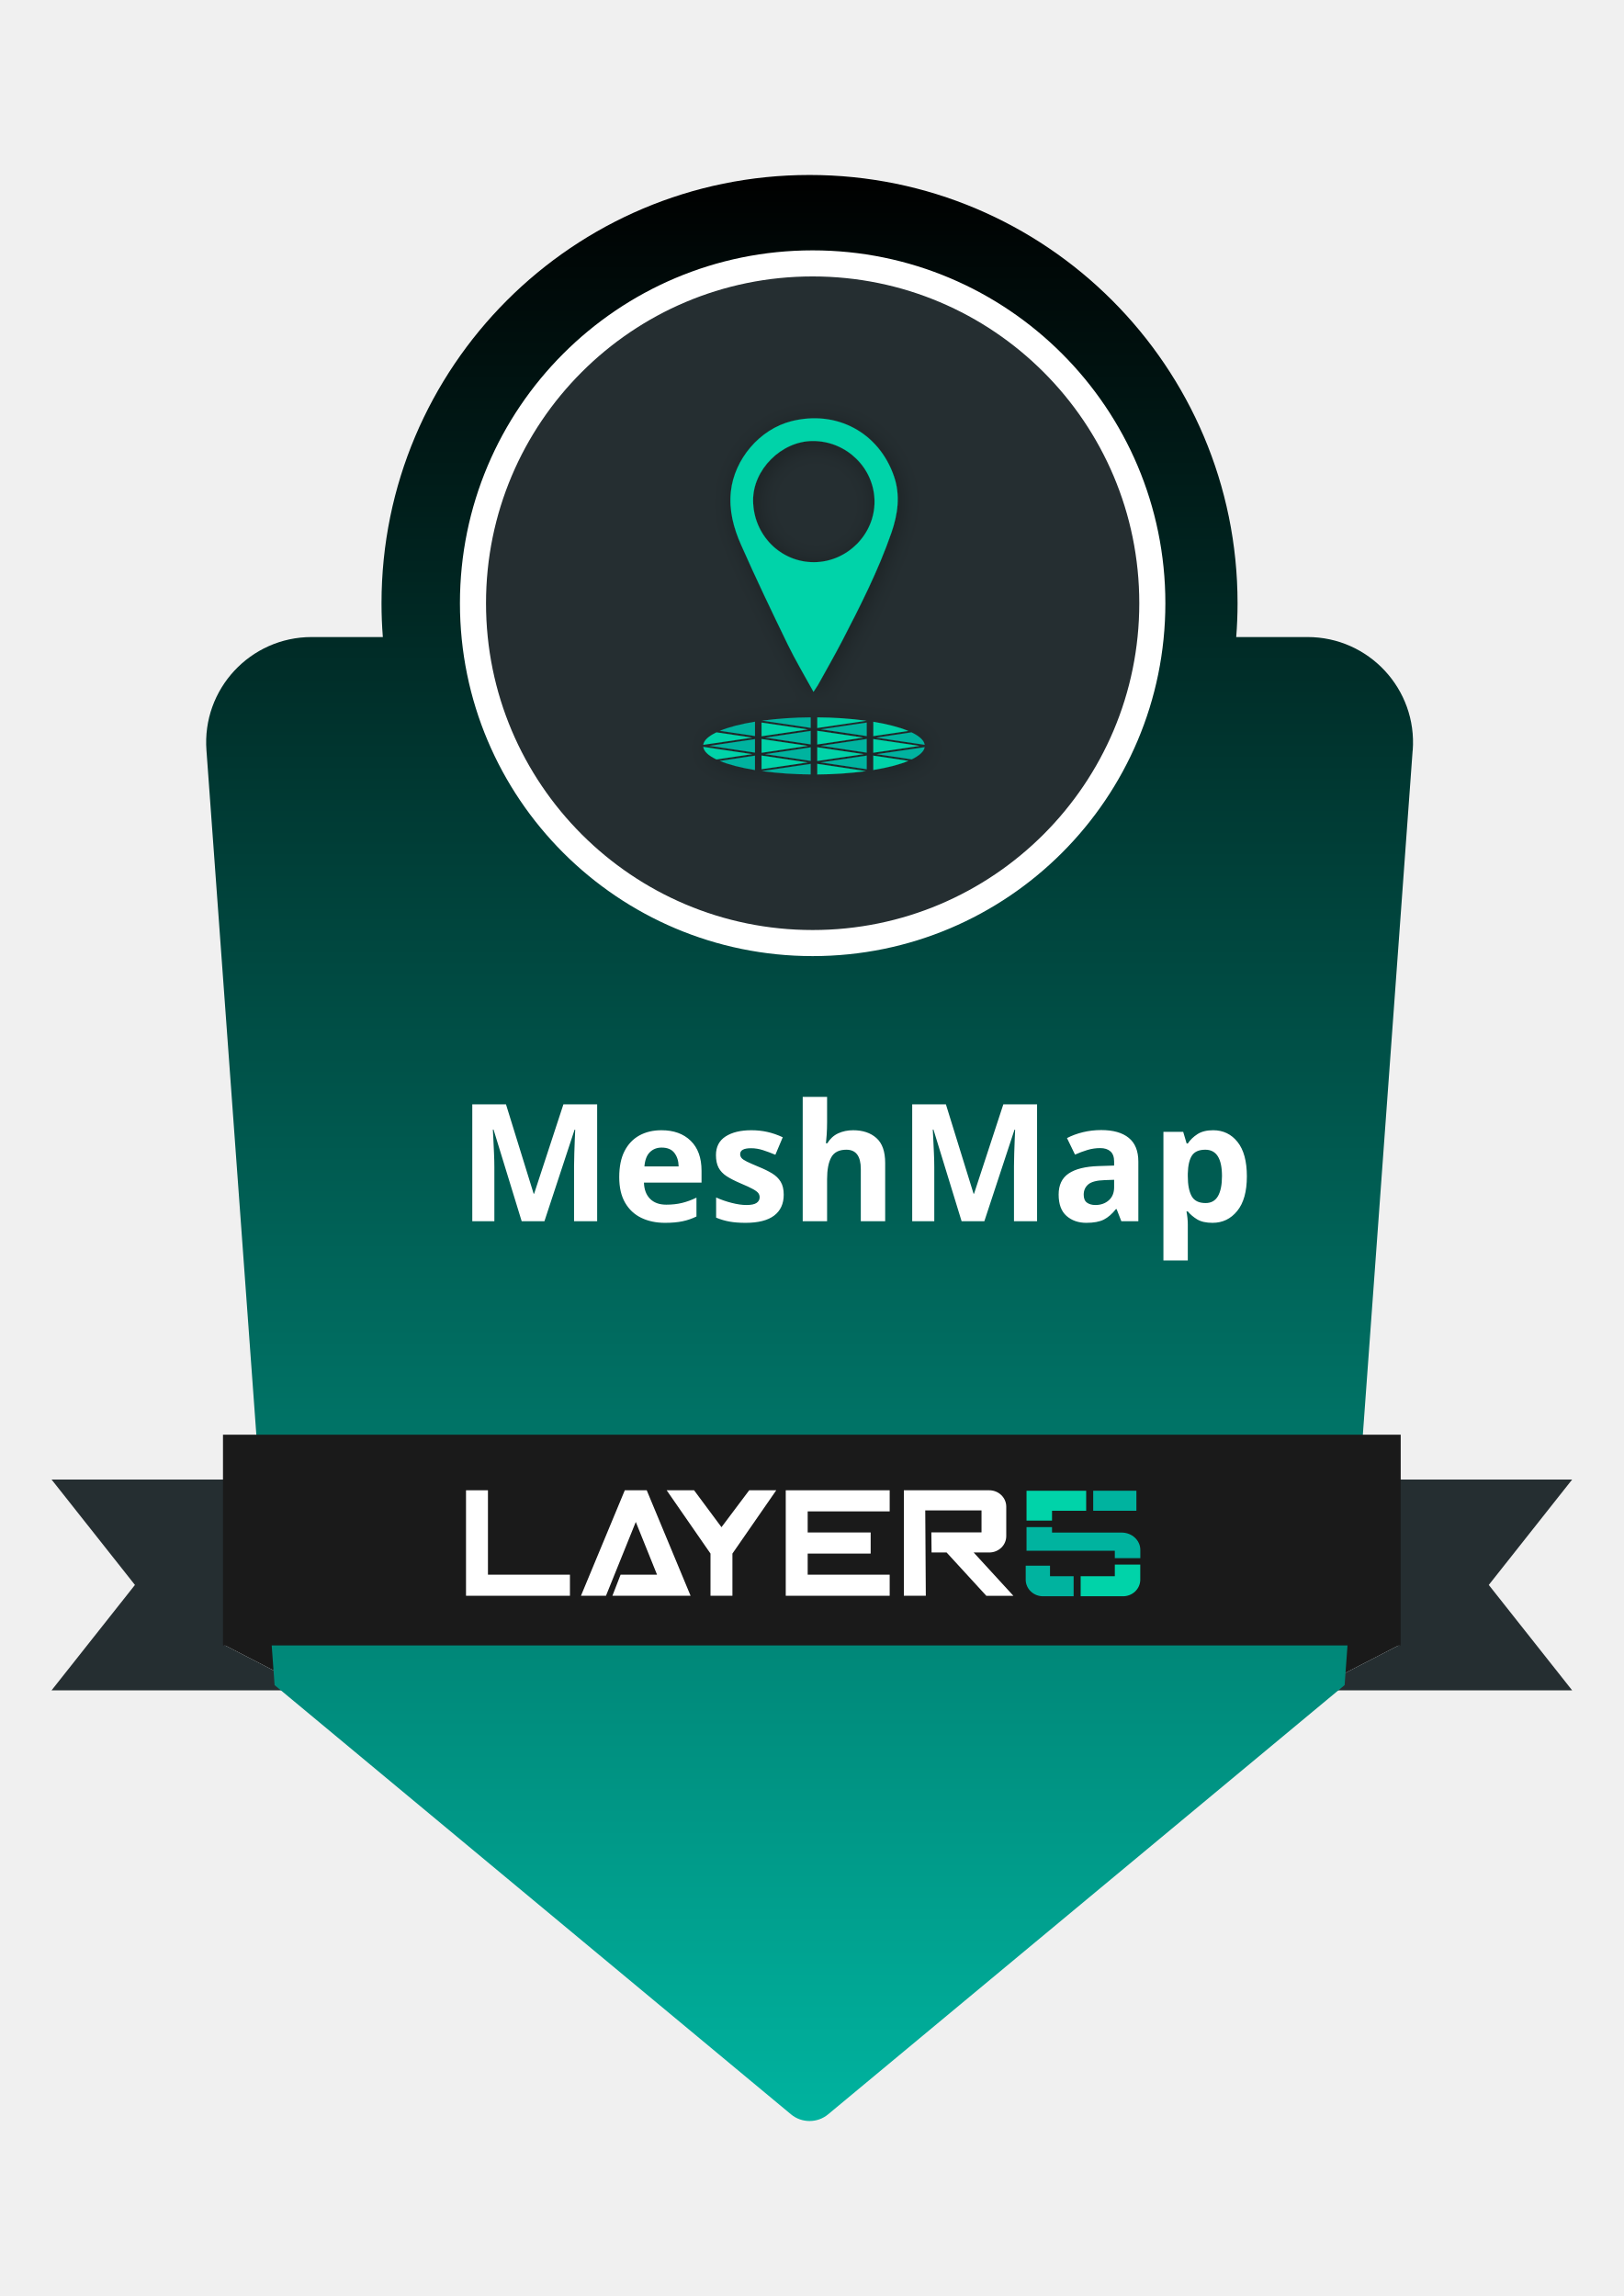
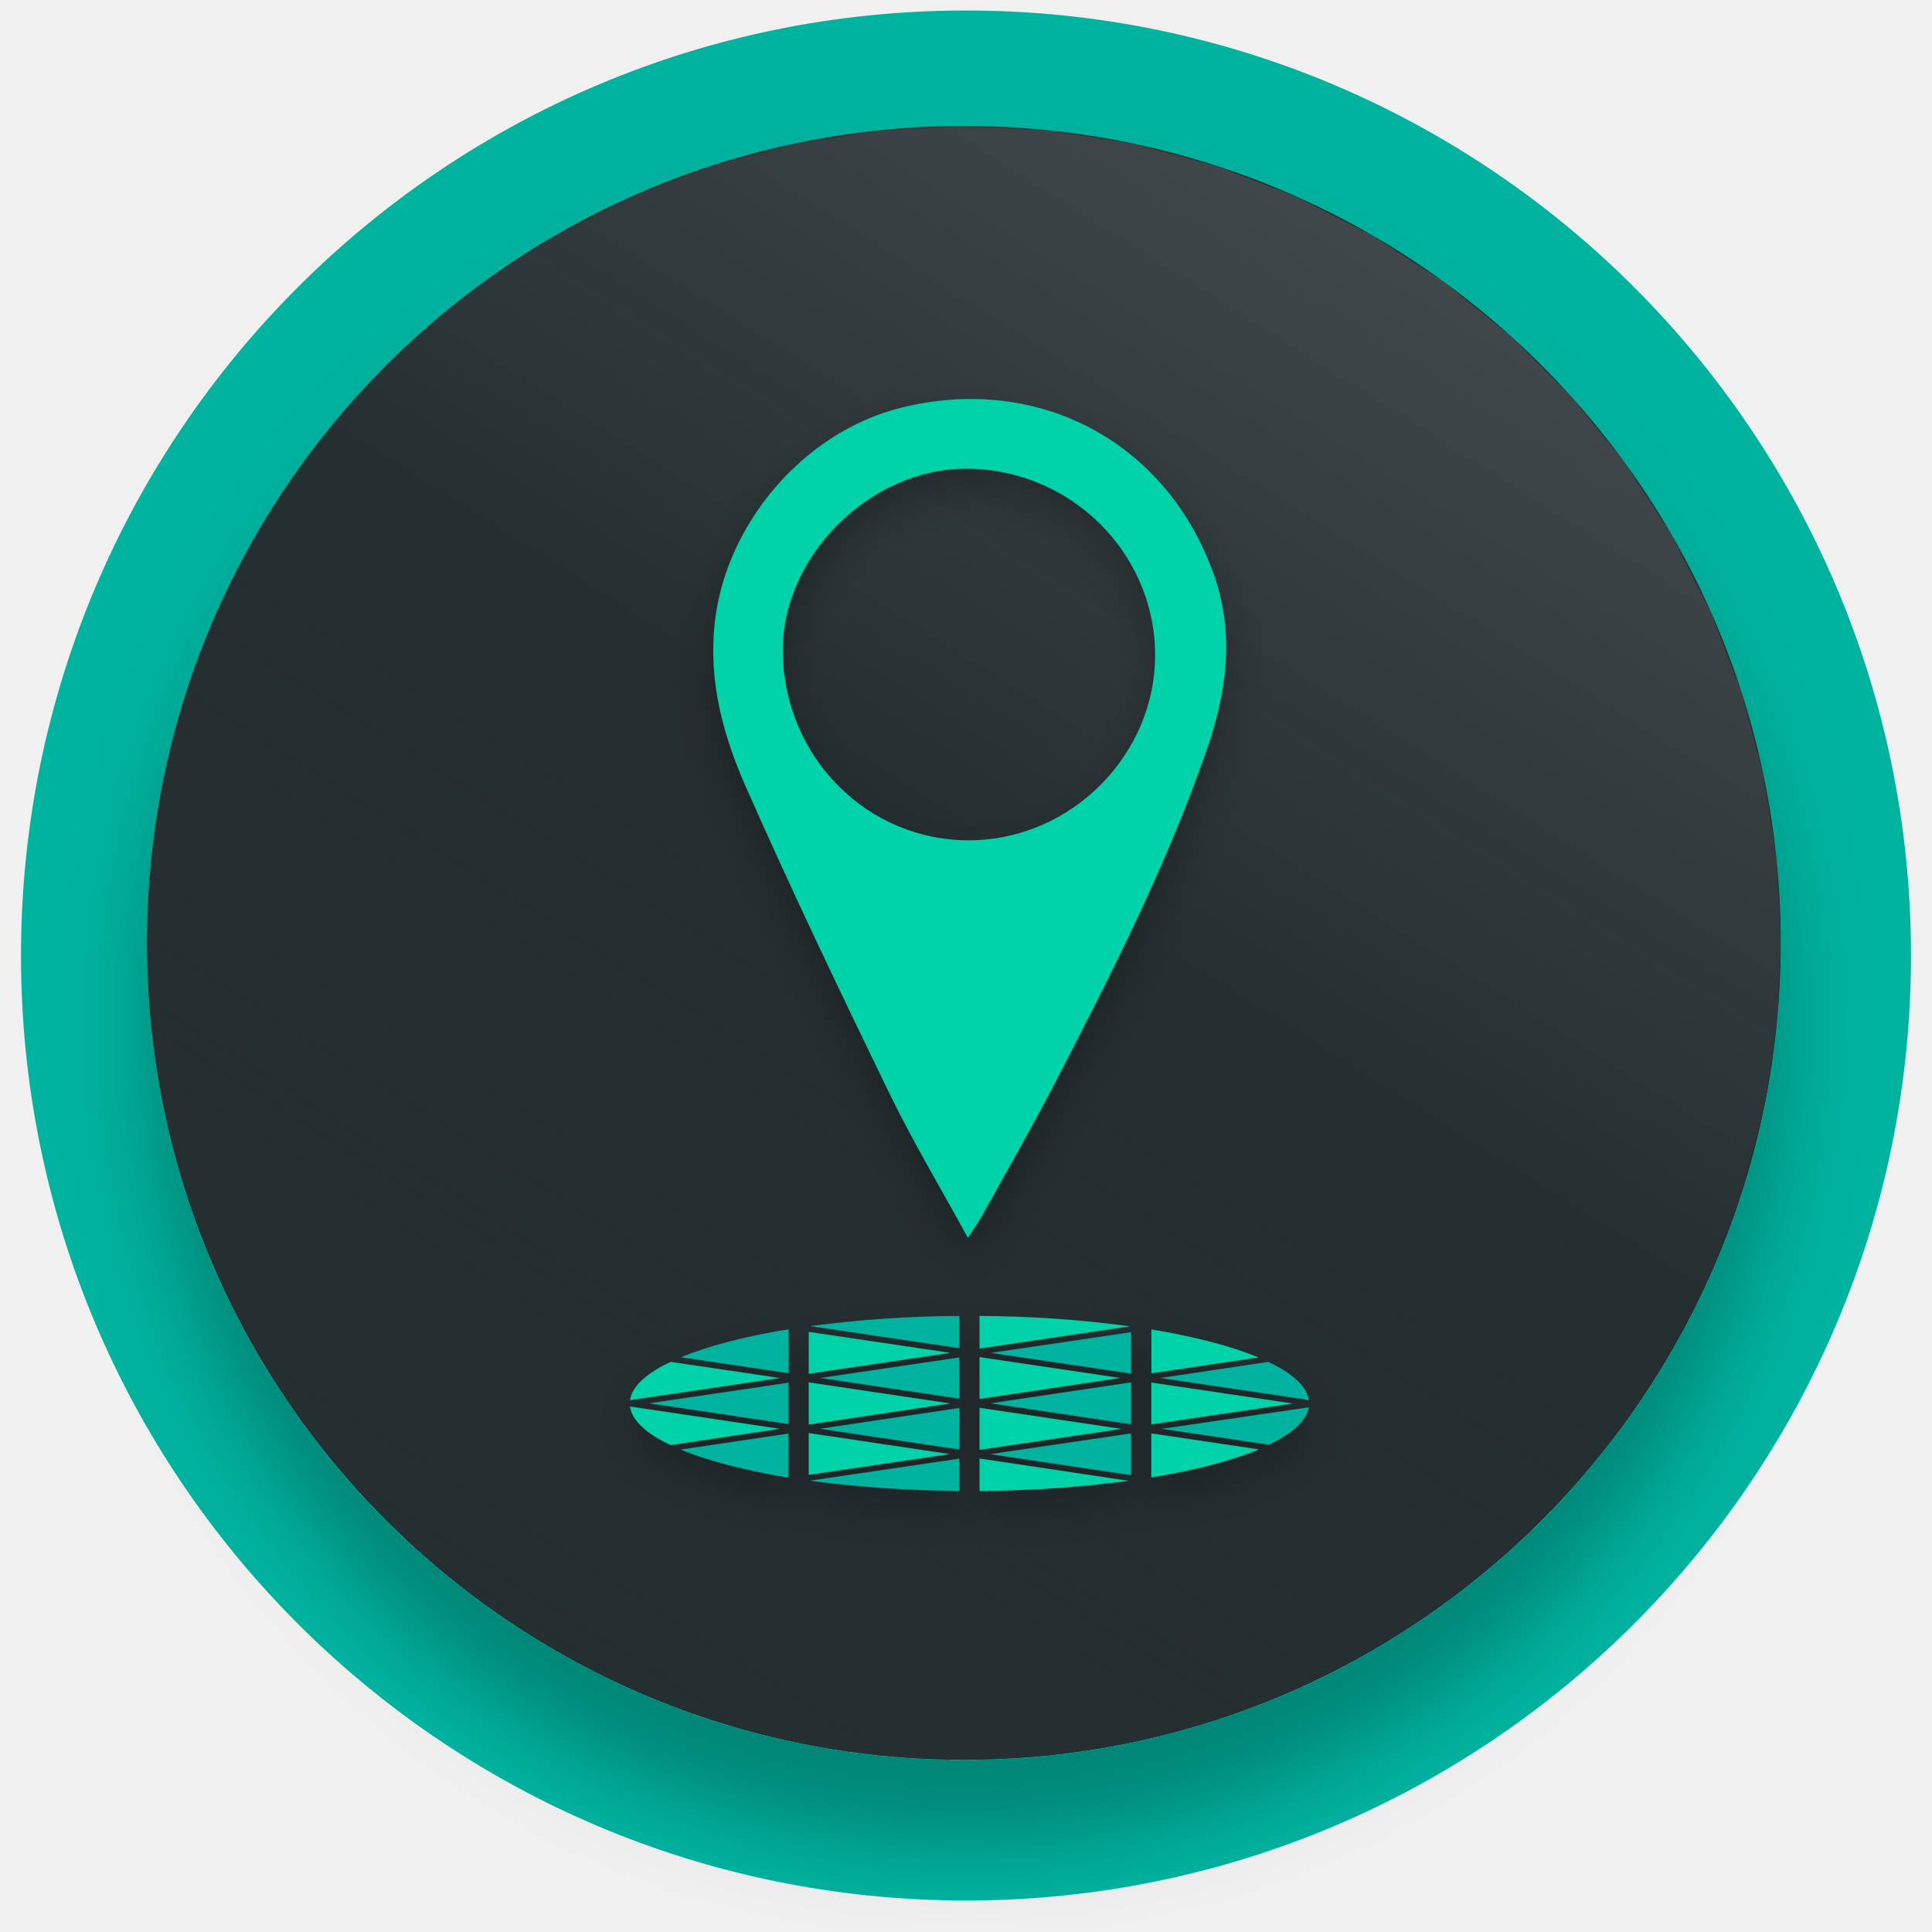
- <svg xmlns="http://www.w3.org/2000/svg" id="Layer_1" data-name="Layer 1" viewBox="0 0 595.28 841.89">
+ <svg xmlns="http://www.w3.org/2000/svg" width="90" height="90" viewBox="0 0 90 92" fill="none">
+   <circle cx="45" cy="45.5" r="45" fill="#00B39F" />
+   <g filter="url(#filter0_d_16047_38720)">
+     <circle cx="44.9" cy="44.9" r="38.9" fill="#252E31" />
+   </g>
+   <path d="M44.9 6L48.966 6.213L52.988 6.85L56.921 7.904L60.722 9.363L64.35 11.212L67.765 13.429L70.929 15.992L73.808 18.871L76.371 22.035L78.588 25.45L80.437 29.078L81.896 32.879L82.95 36.812L83.587 40.834L83.8 44.9L83.587 48.966L82.95 52.988L81.896 56.921L80.437 60.722L78.588 64.35L76.371 67.765L73.808 70.929L70.929 73.808L67.765 76.371L64.35 78.588L60.722 80.437L56.921 81.896L52.988 82.95L48.966 83.587L44.9 83.8L40.834 83.587L36.812 82.95L32.879 81.896L29.078 80.437L25.45 78.588L22.035 76.371L18.871 73.808L15.992 70.929L13.429 67.765L11.212 64.35L9.363 60.722L7.904 56.921L6.85 52.988L6.213 48.966L6 44.9L6.213 40.834L6.85 36.812L7.904 32.879L9.363 29.078L11.212 25.45L13.429 22.035L15.992 18.871L18.871 15.992L22.035 13.429L25.45 11.212L29.078 9.363L32.879 7.904L36.812 6.85L40.834 6.213L44.9 6Z" fill="url(#paint0_linear_16047_38720)" />
+   <g filter="url(#filter1_d_16047_38720)">
+     <path d="M45.645 64.625V66.616L52.34 65.618L45.645 64.625Z" fill="#00D3A9" />
+     <path d="M45.645 67.039V69.039L52.401 68.044L45.645 67.039Z" fill="#00D3A9" />
+     <path d="M44.682 66.602V64.641L38.07 65.618L44.682 66.602Z" fill="#00B39F" />
+     <path d="M31.419 69.028C32.716 69.566 34.473 70.023 36.549 70.364V68.266L31.419 69.028Z" fill="#00B39F" />
+     <path d="M44.682 69.025V67.047L38.054 68.037L44.682 69.025Z" fill="#00B39F" />
+     <path d="M37.511 70.232L44.224 69.242L37.511 68.242V70.232Z" fill="#00D3A9" />
+     <path d="M52.86 70.245V68.258L46.158 69.246L52.86 70.245Z" fill="#00B39F" />
+     <path d="M59.427 68.796C60.542 68.261 61.216 67.654 61.323 67.016L54.334 68.04L59.427 68.796Z" fill="#00B39F" />
+     <path d="M53.825 67.827L60.56 66.835L53.825 65.836V67.827Z" fill="#00D3A9" />
+     <path d="M52.86 65.411V63.438L46.189 64.423L52.86 65.411Z" fill="#00B39F" />
+     <path d="M52.86 67.821V65.828L46.174 66.825L52.86 67.821Z" fill="#00B39F" />
+     <path d="M37.511 65.828V67.836L44.248 66.831L37.511 65.828Z" fill="#00D3A9" />
+     <path d="M44.682 62.664C42.308 62.674 39.936 62.836 37.583 63.148L44.682 64.2V62.664Z" fill="#00B39F" />
+     <path d="M37.511 63.422V65.416L44.254 64.421L37.511 63.422Z" fill="#00D3A9" />
+     <path d="M36.556 63.297C34.482 63.635 32.722 64.091 31.425 64.632L36.556 65.391V63.297Z" fill="#00B39F" />
+     <path d="M52.816 63.157C50.438 62.839 48.043 62.675 45.645 62.664V64.216L52.816 63.157Z" fill="#00D3A9" />
+     <path d="M29 66.977C29.089 67.64 29.778 68.265 30.933 68.815L36.129 68.039L29 66.977Z" fill="#00D3A9" />
+     <path d="M30.933 64.852C29.782 65.393 29.095 66.013 29 66.674L36.135 65.619L30.933 64.852Z" fill="#00D3A9" />
+     <path d="M37.569 70.509C39.927 70.821 42.302 70.983 44.681 70.994V69.461L37.569 70.509Z" fill="#00B39F" />
+     <path d="M58.927 64.64C57.638 64.103 55.891 63.649 53.829 63.305V65.394L58.927 64.64Z" fill="#00D3A9" />
+     <path d="M53.825 70.355C55.899 70.015 57.655 69.556 58.945 69.019L53.825 68.258V70.355Z" fill="#00D3A9" />
+     <path d="M61.325 66.665C61.225 66.01 60.542 65.395 59.398 64.852L54.262 65.619L61.325 66.665Z" fill="#00B39F" />
+     <path d="M45.645 70.998C48.018 70.987 50.389 70.826 52.742 70.516L45.645 69.453V70.998Z" fill="#00D3A9" />
+     <path d="M36.549 67.813V65.844L29.917 66.825L36.549 67.813Z" fill="#00B39F" />
+     <path d="M45.093 58.944C43.759 56.517 42.447 54.317 41.33 52.018C38.989 47.199 36.676 42.361 34.514 37.461C33.437 35.028 32.736 32.458 33.033 29.693C33.534 24.967 37.248 20.589 41.878 19.424C48.453 17.77 54.631 21.057 56.841 27.473C57.789 30.23 57.406 32.987 56.464 35.706C54.561 41.196 51.934 46.364 49.269 51.509C48.136 53.697 46.899 55.833 45.713 57.991C45.553 58.248 45.382 58.488 45.093 58.944ZM45.208 40.014C50.041 39.972 54.053 35.915 54.006 31.11C53.958 26.247 49.909 22.303 44.977 22.318C40.398 22.331 36.227 26.509 36.275 31.034C36.326 36.056 40.304 40.055 45.208 40.014Z" fill="#00D3A9" />
+   </g>
  <defs>
-     <style>
-       .cls-1 {
-         fill: #00b39f;
-       }
- 
-       .cls-2, .cls-3 {
-         fill: #fff;
-       }
- 
-       .cls-4, .cls-5 {
-         fill: #252e31;
-       }
- 
-       .cls-6 {
-         filter: url(#drop-shadow-1);
-       }
- 
-       .cls-7 {
-         fill: #00d3a9;
-       }
- 
-       .cls-8 {
-         clip-path: url(#clippath);
-       }
- 
-       .cls-9 {
-         fill: #a20e30;
-       }
- 
-       .cls-10 {
-         fill: none;
-       }
- 
-       .cls-5 {
-         stroke: #fff;
-         stroke-width: 9.56px;
-       }
- 
-       .cls-11 {
-         fill: #1a1a1a;
-       }
- 
-       .cls-12 {
-         fill: url(#linear-gradient);
-       }
- 
-       .cls-3 {
-         font-family: QanelasSoft-SemiBold, 'Qanelas Soft';
-         font-size: 60px;
-         font-weight: 600;
-       }
-     </style>
-     <clipPath id="clippath">
-       <rect class="cls-10" x="18.91" y="64.17" width="557.47" height="713.56" />
-     </clipPath>
-     <linearGradient id="linear-gradient" x1="296.79" y1="777.94" x2="296.79" y2="64.39" gradientTransform="translate(0 842.11) scale(1 -1)" gradientUnits="userSpaceOnUse">
-       <stop offset="0" stop-color="#000" />
-       <stop offset="1" stop-color="#00b39f" />
+     <filter id="filter0_d_16047_38720" x="2" y="6" width="85.8" height="85.797" filterUnits="userSpaceOnUse" color-interpolation-filters="sRGB">
+       <feFlood flood-opacity="0" result="BackgroundImageFix" />
+       <feColorMatrix in="SourceAlpha" type="matrix" values="0 0 0 0 0 0 0 0 0 0 0 0 0 0 0 0 0 0 127 0" result="hardAlpha" />
+       <feOffset dy="4" />
+       <feGaussianBlur stdDeviation="2" />
+       <feComposite in2="hardAlpha" operator="out" />
+       <feColorMatrix type="matrix" values="0 0 0 0 0 0 0 0 0 0 0 0 0 0 0 0 0 0 0.25 0" />
+       <feBlend mode="normal" in2="BackgroundImageFix" result="effect1_dropShadow_16047_38720" />
+       <feBlend mode="normal" in="SourceGraphic" in2="effect1_dropShadow_16047_38720" result="shape" />
+     </filter>
+     <filter id="filter1_d_16047_38720" x="27" y="18" width="36.325" height="56" filterUnits="userSpaceOnUse" color-interpolation-filters="sRGB">
+       <feFlood flood-opacity="0" result="BackgroundImageFix" />
+       <feColorMatrix in="SourceAlpha" type="matrix" values="0 0 0 0 0 0 0 0 0 0 0 0 0 0 0 0 0 0 127 0" result="hardAlpha" />
+       <feOffset dy="1" />
+       <feGaussianBlur stdDeviation="1" />
+       <feComposite in2="hardAlpha" operator="out" />
+       <feColorMatrix type="matrix" values="0 0 0 0 0 0 0 0 0 0 0 0 0 0 0 0 0 0 0.25 0" />
+       <feBlend mode="normal" in2="BackgroundImageFix" result="effect1_dropShadow_16047_38720" />
+       <feBlend mode="normal" in="SourceGraphic" in2="effect1_dropShadow_16047_38720" result="shape" />
+     </filter>
+     <linearGradient id="paint0_linear_16047_38720" x1="72.552" y1="2.016" x2="20.998" y2="83.8" gradientUnits="userSpaceOnUse">
+       <stop stop-color="white" stop-opacity="0.17" />
+       <stop offset="0.486" stop-color="#252E31" stop-opacity="0.16" />
+       <stop offset="1" stop-color="#252E31" />
    </linearGradient>
-     <filter id="drop-shadow-1" filterUnits="userSpaceOnUse">
-       <feOffset dx="1" dy="1" />
-       <feGaussianBlur result="blur" stdDeviation="4" />
-       <feFlood flood-color="#000" flood-opacity=".3" />
-       <feComposite in2="blur" operator="in" />
-       <feComposite in="SourceGraphic" />
-     </filter>
  </defs>
-   <g id="MeshMap">
-     <g class="cls-8">
-       <g>
-         <path class="cls-11" d="m480.86,602.94v16.86l32.66-16.86h-32.66Z" />
-         <path class="cls-11" d="m114.42,619.8v-16.86h-32.66l32.66,16.86Z" />
-         <path class="cls-4" d="m576.37,542.52H18.91l30.56,38.64-30.56,38.64h95.51l-32.66-16.86h32.66v-19.01h366.44v19.01h32.66l-32.66,16.86h95.51l-30.56-38.64,30.56-38.64Z" />
-         <path class="cls-12" d="m517.9,275.16l-24.94,342.73-189.33,157.36c-3.92,3.3-9.75,3.3-13.67,0l-189.29-157.36-24.98-342.73c-1.69-22.44,16.06-41.57,38.57-41.57h26.1c-.33-4.09-.49-8.22-.49-12.4,0-86.74,70.28-157.03,156.92-157.03s156.92,70.29,156.92,157.03c0,4.17-.17,8.31-.49,12.4h26.14c22.51,0,40.26,19.13,38.57,41.57Z" />
-         <path class="cls-5" d="m297.93,345.8c68.78,0,124.53-55.79,124.53-124.61s-55.75-124.61-124.53-124.61-124.53,55.79-124.53,124.61,55.75,124.61,124.53,124.61Z" />
-         <g class="cls-6">
-           <path class="cls-7" d="m299.63,267.97v5l16.82-2.51-16.82-2.49Z" />
-           <path class="cls-7" d="m299.63,274.01v5.02l16.97-2.5-16.97-2.52Z" />
-           <path class="cls-1" d="m297.2,272.94v-4.93l-16.61,2.46,16.61,2.47Z" />
-           <path class="cls-1" d="m263.9,279.01c3.26,1.35,7.67,2.5,12.88,3.35v-5.27l-12.88,1.92Z" />
-           <path class="cls-1" d="m297.21,279.01v-4.97l-16.65,2.49,16.65,2.48Z" />
-           <path class="cls-7" d="m279.2,282.05l16.86-2.49-16.86-2.51v5Z" />
-           <path class="cls-1" d="m317.75,282.06v-4.99l-16.84,2.48,16.84,2.51Z" />
-           <path class="cls-1" d="m334.24,278.44c2.8-1.35,4.49-2.87,4.76-4.47l-17.55,2.57,12.79,1.9Z" />
-           <path class="cls-7" d="m320.17,276l16.92-2.49-16.92-2.51v5Z" />
-           <path class="cls-1" d="m317.75,269.91v-4.96l-16.76,2.47,16.76,2.48Z" />
-           <path class="cls-1" d="m317.74,275.98v-5.01l-16.79,2.5,16.79,2.5Z" />
-           <path class="cls-7" d="m279.2,270.98v5.04l16.92-2.52-16.92-2.52Z" />
-           <path class="cls-1" d="m297.21,263.04c-5.96.03-11.92.43-17.83,1.21l17.83,2.64v-3.86Z" />
-           <path class="cls-7" d="m279.2,264.95v5.01l16.93-2.5-16.93-2.51Z" />
-           <path class="cls-1" d="m276.79,264.63c-5.21.85-9.63,1.99-12.89,3.35l12.89,1.9v-5.26Z" />
-           <path class="cls-7" d="m317.64,264.28c-5.97-.8-11.99-1.21-18.01-1.24v3.9l18.01-2.66Z" />
-           <path class="cls-7" d="m257.82,273.86c.22,1.67,1.95,3.24,4.85,4.62l13.05-1.95-17.91-2.67Z" />
-           <path class="cls-7" d="m262.67,268.54c-2.89,1.36-4.62,2.92-4.85,4.58l17.92-2.65-13.07-1.93Z" />
-           <path class="cls-1" d="m279.34,282.74c5.92.78,11.89,1.19,17.86,1.22v-3.85l-17.86,2.63Z" />
-           <path class="cls-7" d="m332.98,268.01c-3.24-1.35-7.62-2.49-12.8-3.35v5.25l12.8-1.89Z" />
-           <path class="cls-7" d="m320.17,282.34c5.21-.85,9.62-2,12.86-3.35l-12.86-1.91v5.27Z" />
-           <path class="cls-1" d="m339,273.09c-.25-1.64-1.97-3.19-4.84-4.55l-12.9,1.93,17.74,2.63Z" />
-           <path class="cls-7" d="m299.63,283.97c5.96-.03,11.91-.43,17.82-1.21l-17.82-2.67v3.88Z" />
-           <path class="cls-1" d="m276.78,275.97v-4.95l-16.66,2.46,16.66,2.48Z" />
-           <path class="cls-7" d="m298.24,253.69c-3.35-6.09-6.64-11.62-9.45-17.39-5.88-12.11-11.69-24.26-17.12-36.56-2.7-6.11-4.46-12.57-3.72-19.51,1.26-11.87,10.59-22.87,22.22-25.79,16.51-4.16,32.03,4.1,37.58,20.22,2.38,6.92,1.42,13.85-.95,20.68-4.78,13.79-11.38,26.77-18.07,39.69-2.85,5.49-5.95,10.86-8.93,16.28-.4.64-.83,1.25-1.56,2.39Zm.29-47.55c12.14-.1,22.22-10.29,22.09-22.36-.12-12.21-10.29-22.12-22.67-22.08-11.5.03-21.98,10.53-21.86,21.89.13,12.61,10.12,22.66,22.44,22.55Z" />
-         </g>
-         <path class="cls-9" d="m114.42,583.9v19.01h366.44v-19.01H114.42Z" />
-         <path class="cls-11" d="m513.52,603.34H81.75v-77.27h431.77v77.27Z" />
-         <path class="cls-2" d="m178.89,546.45h-8.04v38.68h38.1v-7.73h-30.06v-30.95Z" />
-         <path class="cls-2" d="m229.06,546.45l-16.07,38.68h9.17l10.93-27.07,7.79,19.34h-13.36l-3,7.73h28.66l-16.08-38.68h-8.03Z" />
-         <path class="cls-2" d="m264.51,559.99l-10.05-13.54h-10.05l16.07,23.21v15.47h8.04v-15.47l16.07-23.21h-9.92l-10.17,13.54Z" />
-         <path class="cls-2" d="m288.07,552.54v32.59h38.1v-7.73h-30.06v-7.74h23.09v-7.74h-23.09v-7.73h30.06v-7.74h-38.1v6.09Z" />
-         <path class="cls-2" d="m339.22,553.83h20.62v8.05h-18.39l.08,7.38h5.51l14.57,15.89h9.92l-14.57-15.89h5.71c.82,0,1.63-.15,2.39-.46s1.45-.74,2.03-1.3c.58-.56,1.04-1.22,1.35-1.95.31-.73.47-1.51.47-2.3v-10.79c0-1.59-.66-3.12-1.83-4.25-1.17-1.13-2.76-1.76-4.42-1.76h-31.28v38.68h8.04l-.21-31.3Z" />
-         <path class="cls-1" d="m416.62,546.62h-15.83v7.34h15.83v-7.34Z" />
-         <path class="cls-1" d="m418.06,571.34v-3.04c0-3.5-3.06-6.34-6.86-6.34h-25.51v-2h-9.35v8.66h32.37v2.71h9.35Z" />
-         <path class="cls-7" d="m385.69,557.57v-3.6h12.52v-7.34h-21.87v10.94h9.35Z" />
-         <path class="cls-7" d="m408.71,573.7v4.27h-12.52v7.34h15.43c1.68.03,3.29-.59,4.49-1.71,1.21-1.12,1.9-2.65,1.93-4.27v-5.63h-9.33Z" />
-         <path class="cls-1" d="m384.95,574.1v3.87h8.66v7.34h-11.14c-1.68.03-3.29-.59-4.5-1.71-1.2-1.12-1.9-2.66-1.93-4.27v-5.23h8.9Z" />
-         <text class="cls-3" transform="translate(167.74 447.79)">
-           <tspan x="0" y="0">MeshMap</tspan>
-         </text>
-       </g>
-     </g>
-   </g>
</svg>
